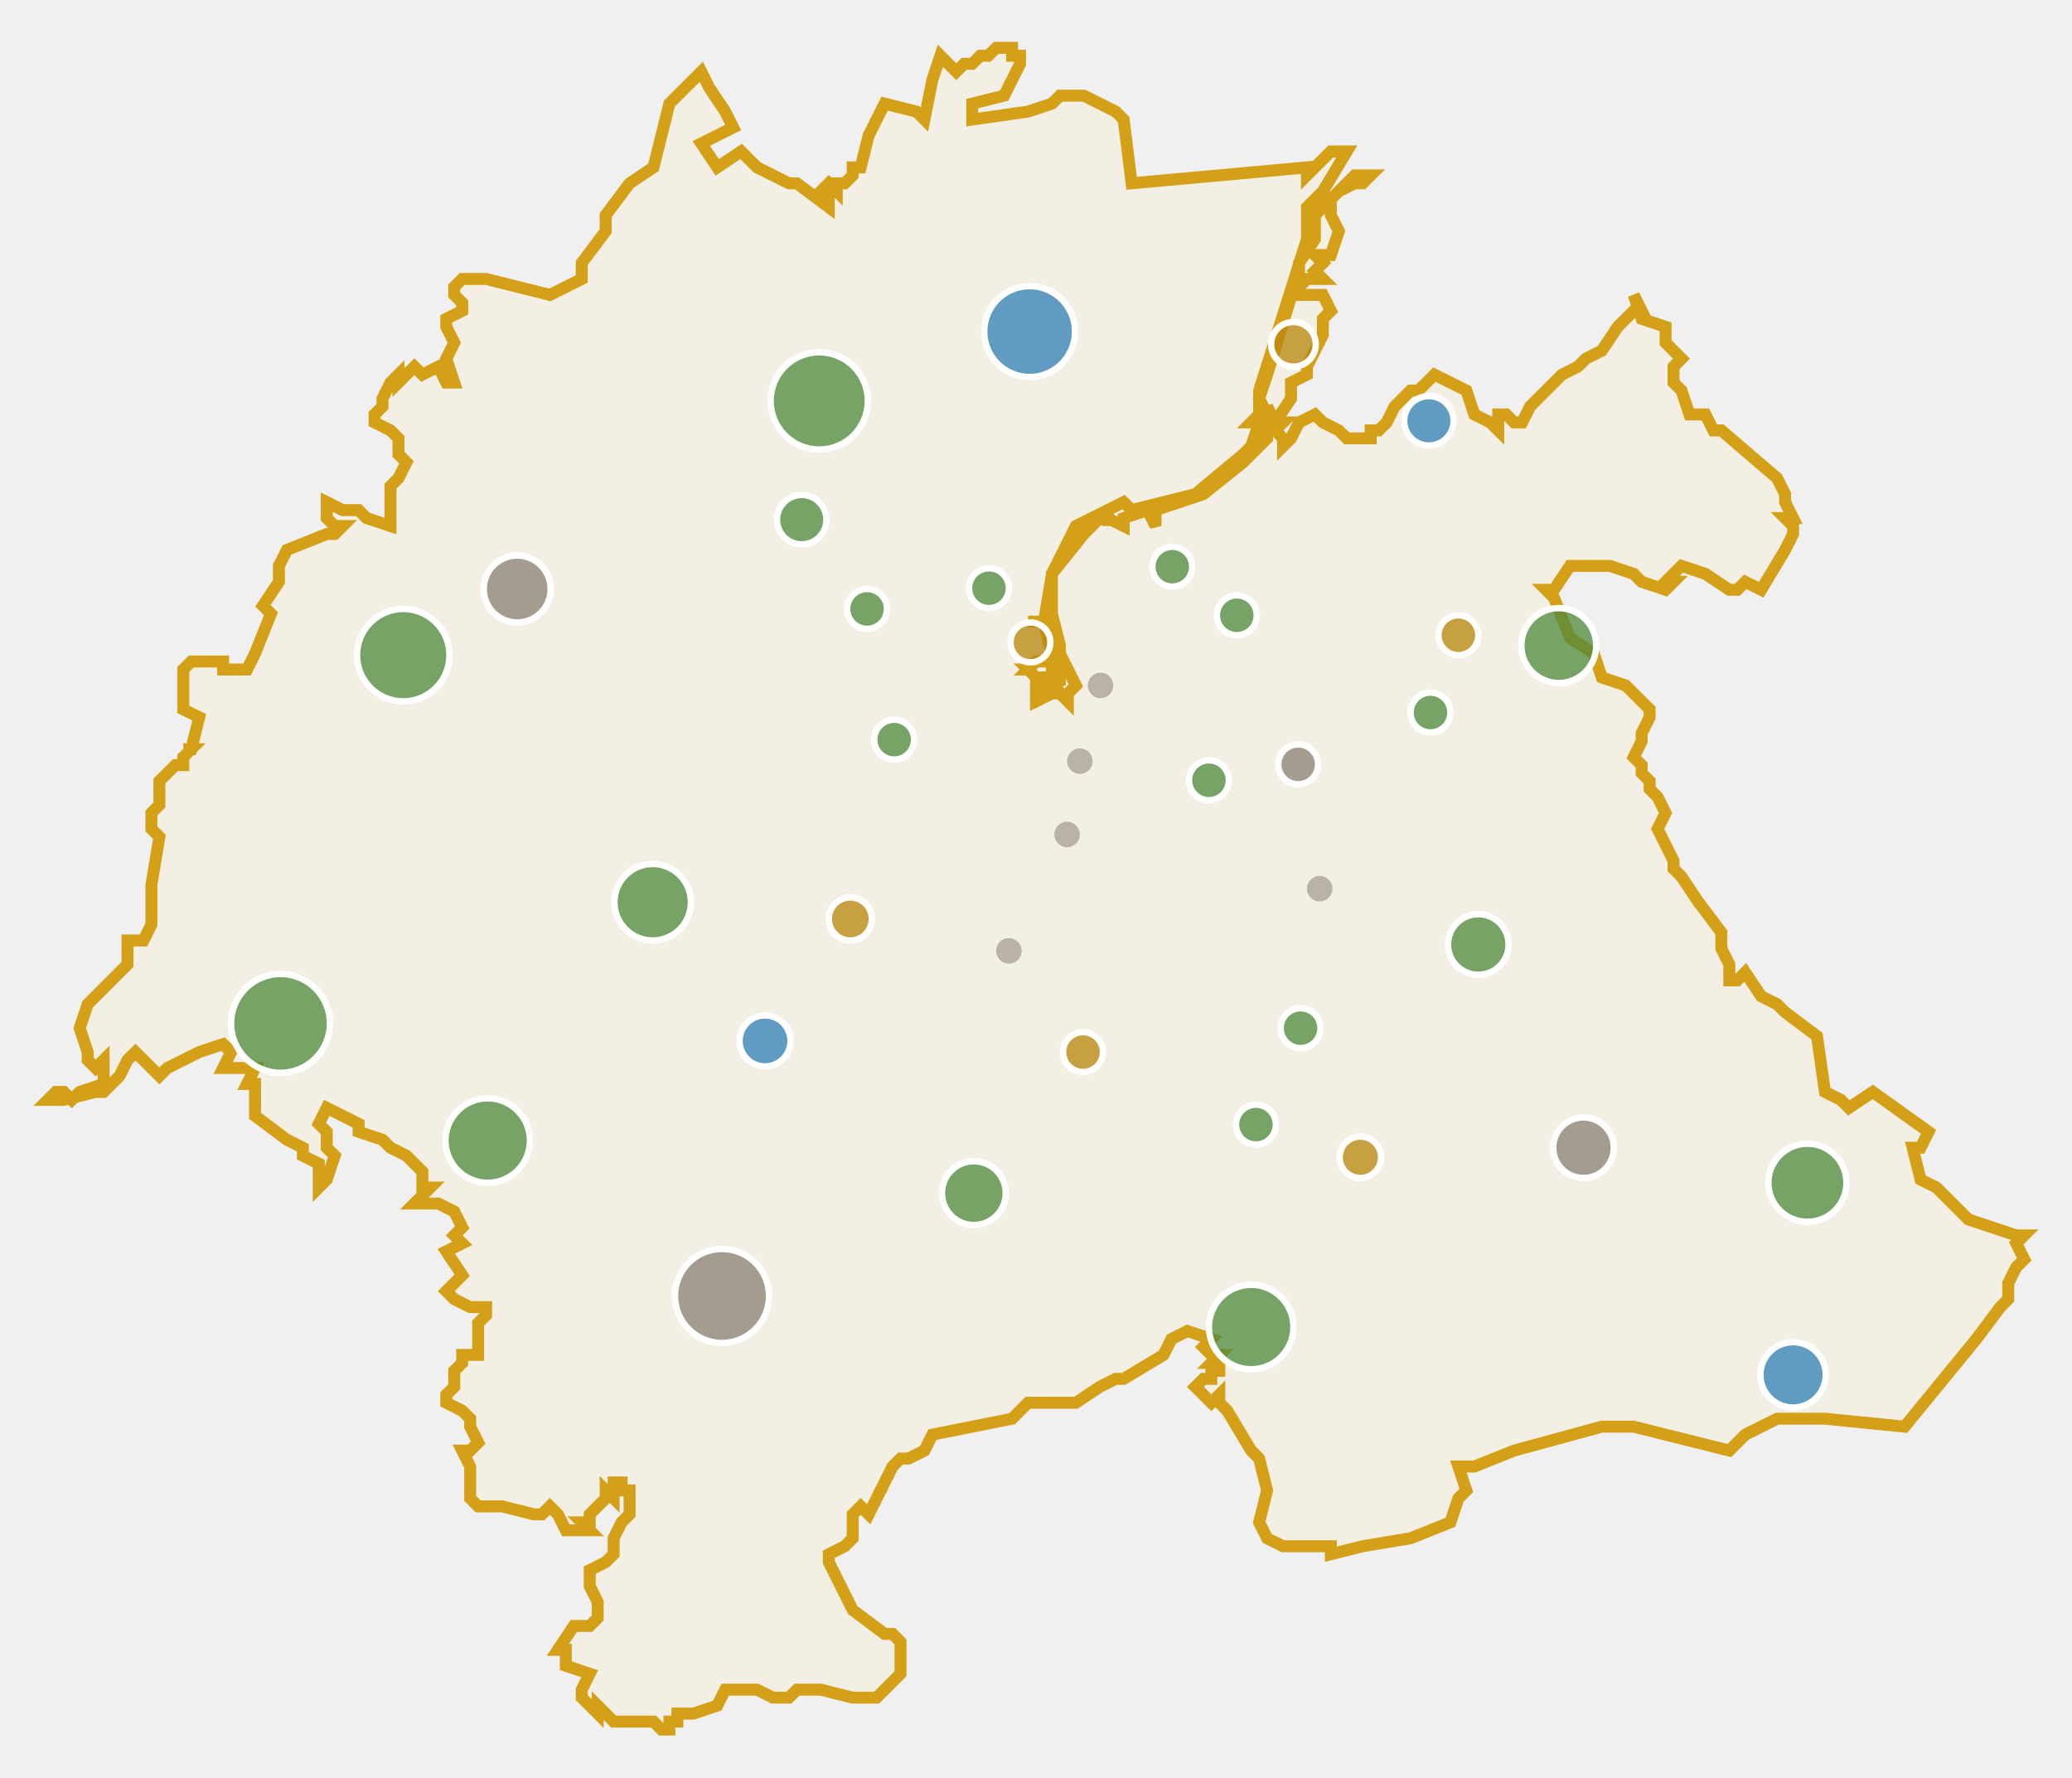
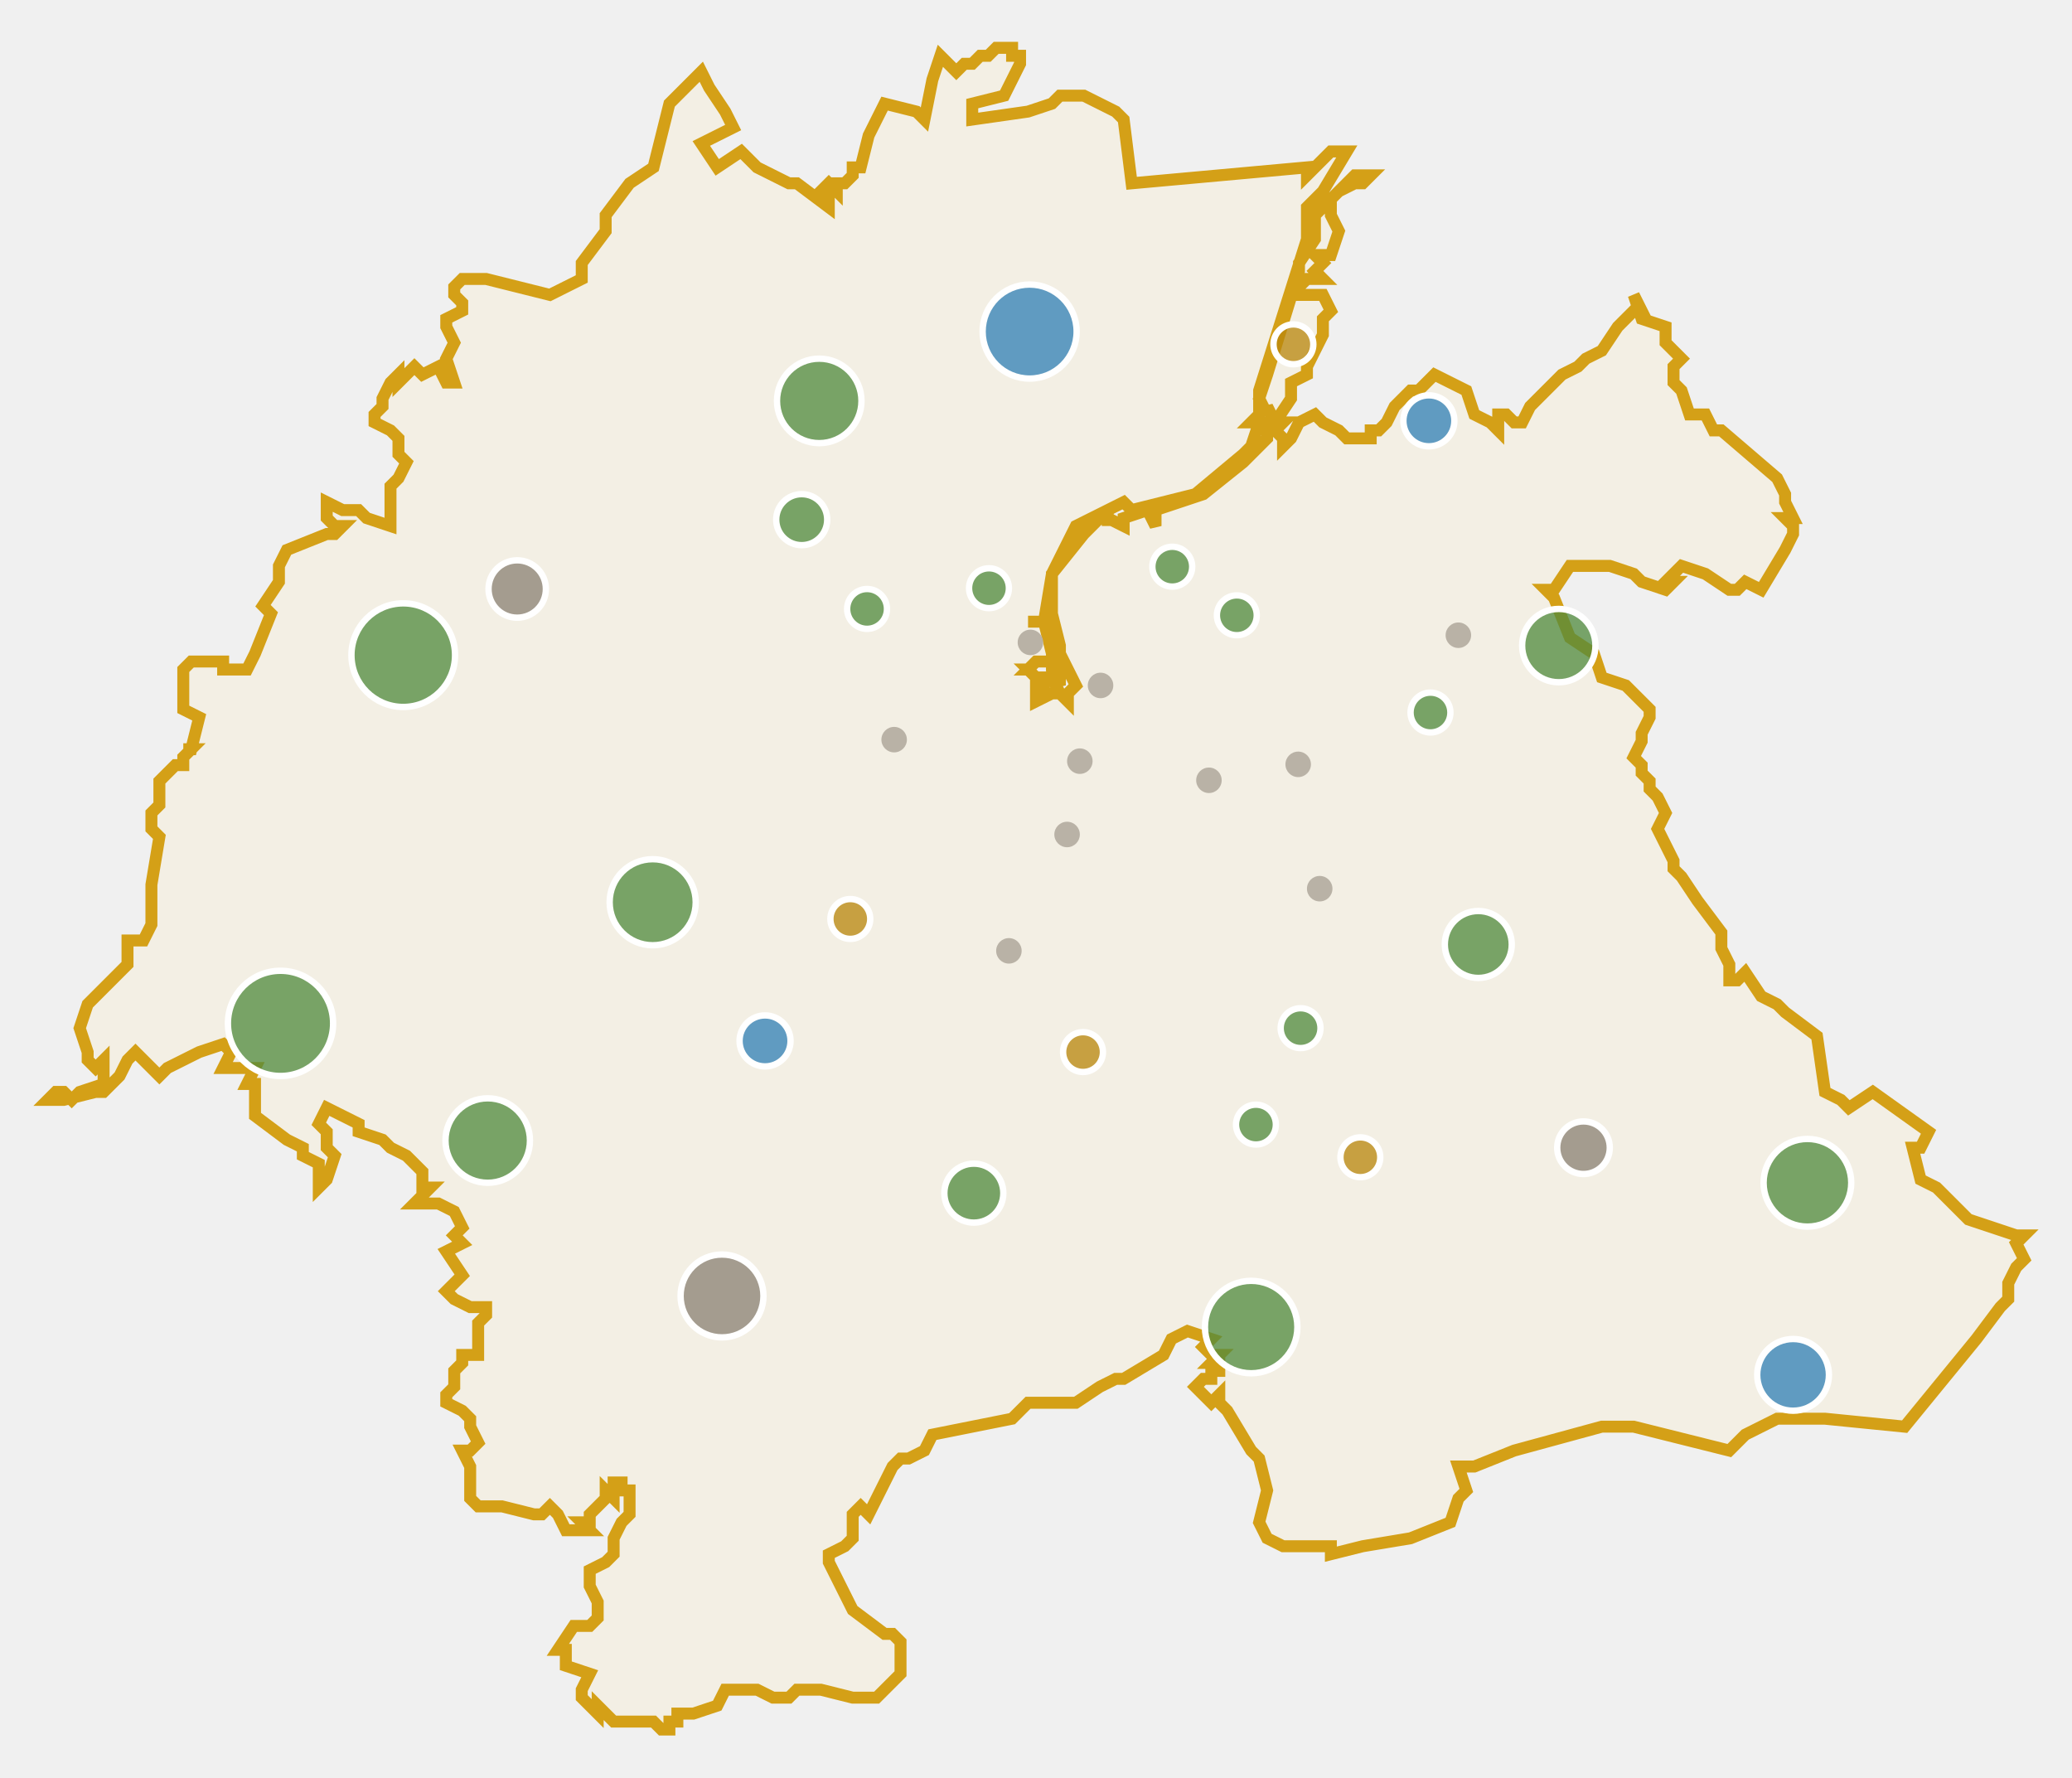
<svg xmlns="http://www.w3.org/2000/svg" viewBox="0 0 260 223" width="260" height="223">
  <path d="M54,149L52,151L55,151L57,152L58,154L57,155L58,156L56,157L58,160L56,162L57,163L59,164L61,164L61,165L60,166L60,170L59,170L58,170L58,171L57,172L57,174L56,175L56,176L58,177L59,178L59,179L60,181L59,182L58,182L59,184L59,188L60,189L61,189L63,189L67,190L68,190L69,189L70,190L71,192L73,192L74,192L73,191L74,191L74,190L75,189L76,188L76,187L77,188L77,187L77,186L78,186L78,187L79,187L79,190L78,191L77,193L77,195L76,196L74,197L74,199L75,201L75,203L74,204L72,204L70,207L71,207L71,209L74,210L73,212L73,213L75,215L75,214L77,216L79,216L82,216L83,217L84,217L84,216L85,216L85,215L86,215L87,215L90,214L91,212L92,212L95,212L97,213L99,213L100,212L103,212L107,213L110,213L112,211L113,210L113,208L113,207L113,206L112,205L111,205L107,202L105,198L104,196L104,195L106,194L107,193L107,192L107,190L108,189L109,190L112,184L113,183L114,183L116,182L117,180L122,179L127,178L129,176L131,176L133,176L135,176L138,174L140,173L141,173L146,170L147,168L149,167L152,168L151,169L152,170L153,170L152,171L153,171L153,172L152,172L152,173L152,172L152,173L151,173L150,174L152,176L153,175L153,176L154,177L157,182L158,183L159,187L158,191L159,193L161,194L164,194L165,194L167,194L167,195L171,194L177,193L182,191L183,188L184,187L183,184L185,184L190,182L201,179L204,179L205,179L209,180L217,182L219,180L223,178L229,178L239,179L248,168L251,164L252,163L252,161L253,159L254,158L253,156L254,155L253,155L247,153L245,151L243,149L241,148L240,144L241,144L242,142L235,137L232,139L231,138L229,137L228,130L224,127L223,126L221,125L219,122L218,123L217,123L217,122L217,121L216,119L216,117L213,113L211,110L210,109L210,108L208,104L209,102L208,100L207,99L207,98L206,97L206,96L205,95L206,93L206,92L207,90L207,89L206,88L205,87L204,86L201,85L200,82L197,80L195,75L194,74L195,74L197,71L202,71L205,72L206,73L209,74L210,73L209,73L211,71L214,72L217,74L218,74L219,73L221,74L224,69L225,67L225,66L224,65L225,65L224,63L224,62L223,60L216,54L215,54L214,52L213,52L212,52L211,49L210,48L210,47L210,46L211,45L210,44L209,43L209,41L206,40L205,37L206,39L205,39L204,40L203,41L201,44L199,45L198,46L196,47L192,51L191,53L190,53L189,52L188,52L188,54L187,53L185,52L184,49L182,48L180,47L179,48L178,49L177,49L176,50L175,51L174,53L173,54L172,54L172,55L170,55L169,55L168,54L166,53L165,52L163,53L162,55L161,56L161,55L160,54L161,53L160,53L162,50L162,48L164,47L164,46L166,42L166,40L167,39L166,37L163,37L163,36L164,35L166,35L165,34L166,33L165,32L166,32L167,32L168,29L167,27L167,25L168,24L170,23L171,23L172,22L171,22L170,22L168,24L165,27L165,30L163,33L163,34L159,47L158,50L159,52L159,51L160,53L159,53L159,54L159,55L156,58L151,62L145,64L145,65L145,66L144,64L141,65L141,66L139,65L139,66L139,65L138,65L136,67L132,72L132,77L133,81L133,82L134,84L135,86L134,87L134,88L134,87L134,88L133,87L132,87L130,88L130,85L129,84L130,84L129,84L130,83L132,83L132,82L131,78L129,78L131,78L132,72L135,66L137,65L139,64L141,63L142,64L150,62L156,57L157,56L158,53L157,53L158,52L158,53L158,49L164,30L164,27L164,26L166,24L169,19L168,19L167,19L164,22L164,21L142,23L141,15L140,14L136,12L133,12L132,13L129,14L122,15L122,13L126,12L128,8L128,7L127,7L127,6L126,6L125,6L124,7L123,7L122,8L121,8L120,9L118,7L117,10L116,15L115,14L111,13L110,15L109,17L108,21L107,21L107,22L106,23L105,23L105,24L104,23L103,24L104,25L104,26L100,23L99,23L95,21L93,19L90,21L88,18L92,16L91,14L89,11L88,9L86,11L84,13L82,21L79,23L76,27L76,29L73,33L73,35L71,36L69,37L65,36L61,35L58,35L57,36L57,37L58,38L58,39L56,40L56,41L57,43L56,45L57,48L56,48L55,46L53,47L52,46L50,48L50,47L49,48L48,50L48,51L47,52L47,53L49,54L50,55L50,57L51,58L50,60L49,61L49,65L49,66L46,65L45,64L43,64L41,63L41,65L42,66L43,66L42,67L41,67L36,69L35,71L35,73L33,76L34,77L32,82L31,84L30,84L29,84L28,84L28,83L27,83L26,83L25,83L24,83L23,84L23,86L23,89L25,90L24,94L23,94L24,94L23,95L23,96L22,96L21,97L20,98L20,101L19,102L19,103L19,104L20,105L19,111L19,113L19,114L19,115L19,116L18,118L16,118L16,121L14,123L13,124L11,126L10,129L11,132L11,133L12,134L13,133L13,134L13,136L10,137L9,138L8,137L7,137L6,138L8,138L12,137L13,137L14,136L15,135L16,133L17,132L19,134L20,135L21,134L23,133L25,132L28,131L29,132L28,134L32,134L31,136L32,136L32,137L32,140L36,143L38,144L38,145L40,146L40,149L41,148L42,145L41,144L41,142L40,141L41,139L45,141L45,142L48,143L49,144L51,145L52,146L53,147L53,149L54,149ZM133,87L132,85L131,85L131,87L133,87ZM133,85L133,83L132,83L132,84L133,86L133,85Z" fill="#f3efe4" stroke="#d4a017" stroke-width="1.5" fill-rule="evenodd" />
  <circle cx="135.5" cy="95.5" r="1.6" fill="#b9b2a6" />
  <circle cx="133.9" cy="104.7" r="1.6" fill="#b9b2a6" />
-   <circle cx="112.2" cy="92.8" r="2.5" fill="#4f8a3c" fill-opacity="0.75" stroke="#fff" stroke-width="0.8" />
-   <circle cx="151.7" cy="97.9" r="2.5" fill="#4f8a3c" fill-opacity="0.75" stroke="#fff" stroke-width="0.8" />
-   <circle cx="129.3" cy="80.6" r="2.5" fill="#b8860b" fill-opacity="0.75" stroke="#fff" stroke-width="0.8" />
+   <circle cx="112.2" cy="92.8" r="1.6" fill="#b9b2a6" />
+   <circle cx="151.7" cy="97.9" r="1.6" fill="#b9b2a6" />
+   <circle cx="129.3" cy="80.6" r="1.6" fill="#b9b2a6" />
  <circle cx="138.1" cy="86" r="1.6" fill="#b9b2a6" />
  <circle cx="124.1" cy="73.8" r="2.5" fill="#4f8a3c" fill-opacity="0.75" stroke="#fff" stroke-width="0.8" />
  <circle cx="108.8" cy="76.4" r="2.5" fill="#4f8a3c" fill-opacity="0.75" stroke="#fff" stroke-width="0.8" />
-   <circle cx="100.6" cy="65.2" r="3.1" fill="#4f8a3c" fill-opacity="0.75" stroke="#fff" stroke-width="0.8" />
-   <circle cx="102.8" cy="50.3" r="6.1" fill="#4f8a3c" fill-opacity="0.75" stroke="#fff" stroke-width="0.8" />
-   <circle cx="129.2" cy="41.6" r="5.7" fill="#2f7fb5" fill-opacity="0.75" stroke="#fff" stroke-width="0.8" />
-   <circle cx="162.3" cy="43.2" r="2.8" fill="#b8860b" fill-opacity="0.75" stroke="#fff" stroke-width="0.8" />
+   <circle cx="100.6" cy="65.2" r="3.2" fill="#4f8a3c" fill-opacity="0.75" stroke="#fff" stroke-width="0.8" />
+   <circle cx="102.8" cy="50.3" r="5.3" fill="#4f8a3c" fill-opacity="0.75" stroke="#fff" stroke-width="0.8" />
+   <circle cx="129.2" cy="41.6" r="5.9" fill="#2f7fb5" fill-opacity="0.75" stroke="#fff" stroke-width="0.8" />
+   <circle cx="162.3" cy="43.2" r="2.5" fill="#b8860b" fill-opacity="0.75" stroke="#fff" stroke-width="0.8" />
  <circle cx="147.1" cy="71.1" r="2.5" fill="#4f8a3c" fill-opacity="0.75" stroke="#fff" stroke-width="0.8" />
  <circle cx="155.2" cy="77.2" r="2.5" fill="#4f8a3c" fill-opacity="0.75" stroke="#fff" stroke-width="0.8" />
-   <circle cx="179.3" cy="52.8" r="3.1" fill="#2f7fb5" fill-opacity="0.75" stroke="#fff" stroke-width="0.8" />
-   <circle cx="183" cy="79.7" r="2.5" fill="#b8860b" fill-opacity="0.75" stroke="#fff" stroke-width="0.8" />
+   <circle cx="179.3" cy="52.8" r="3.2" fill="#2f7fb5" fill-opacity="0.75" stroke="#fff" stroke-width="0.8" />
+   <circle cx="183" cy="79.7" r="1.6" fill="#b9b2a6" />
  <circle cx="179.5" cy="89.4" r="2.5" fill="#4f8a3c" fill-opacity="0.75" stroke="#fff" stroke-width="0.8" />
-   <circle cx="195.6" cy="81" r="4.7" fill="#4f8a3c" fill-opacity="0.75" stroke="#fff" stroke-width="0.8" />
-   <circle cx="162.9" cy="95.9" r="2.5" fill="#8a8073" fill-opacity="0.75" stroke="#fff" stroke-width="0.8" />
+   <circle cx="195.6" cy="81" r="4.6" fill="#4f8a3c" fill-opacity="0.75" stroke="#fff" stroke-width="0.8" />
+   <circle cx="162.9" cy="95.9" r="1.6" fill="#b9b2a6" />
  <circle cx="165.6" cy="111.5" r="1.6" fill="#b9b2a6" />
-   <circle cx="170.7" cy="145.2" r="2.6" fill="#b8860b" fill-opacity="0.75" stroke="#fff" stroke-width="0.8" />
+   <circle cx="170.7" cy="145.2" r="2.5" fill="#b8860b" fill-opacity="0.75" stroke="#fff" stroke-width="0.8" />
  <circle cx="163.2" cy="129" r="2.5" fill="#4f8a3c" fill-opacity="0.75" stroke="#fff" stroke-width="0.8" />
-   <circle cx="185.5" cy="118.5" r="3.8" fill="#4f8a3c" fill-opacity="0.75" stroke="#fff" stroke-width="0.8" />
-   <circle cx="198.7" cy="144" r="3.8" fill="#8a8073" fill-opacity="0.75" stroke="#fff" stroke-width="0.8" />
-   <circle cx="226.8" cy="148.4" r="4.9" fill="#4f8a3c" fill-opacity="0.75" stroke="#fff" stroke-width="0.8" />
-   <circle cx="225" cy="172.5" r="4.1" fill="#2f7fb5" fill-opacity="0.75" stroke="#fff" stroke-width="0.8" />
-   <circle cx="157" cy="166.5" r="5.3" fill="#4f8a3c" fill-opacity="0.75" stroke="#fff" stroke-width="0.8" />
+   <circle cx="185.5" cy="118.5" r="4.2" fill="#4f8a3c" fill-opacity="0.75" stroke="#fff" stroke-width="0.8" />
+   <circle cx="198.7" cy="144" r="3.3" fill="#8a8073" fill-opacity="0.75" stroke="#fff" stroke-width="0.8" />
+   <circle cx="226.8" cy="148.4" r="5.5" fill="#4f8a3c" fill-opacity="0.75" stroke="#fff" stroke-width="0.8" />
+   <circle cx="225" cy="172.5" r="4.5" fill="#2f7fb5" fill-opacity="0.75" stroke="#fff" stroke-width="0.8" />
+   <circle cx="157" cy="166.5" r="5.8" fill="#4f8a3c" fill-opacity="0.75" stroke="#fff" stroke-width="0.8" />
  <circle cx="135.9" cy="132" r="2.5" fill="#b8860b" fill-opacity="0.75" stroke="#fff" stroke-width="0.8" />
  <circle cx="157.6" cy="141.1" r="2.5" fill="#4f8a3c" fill-opacity="0.75" stroke="#fff" stroke-width="0.8" />
-   <circle cx="122.2" cy="149.7" r="4.0" fill="#4f8a3c" fill-opacity="0.75" stroke="#fff" stroke-width="0.8" />
-   <circle cx="90.6" cy="162.6" r="5.9" fill="#8a8073" fill-opacity="0.75" stroke="#fff" stroke-width="0.8" />
+   <circle cx="122.2" cy="149.7" r="3.7" fill="#4f8a3c" fill-opacity="0.75" stroke="#fff" stroke-width="0.8" />
+   <circle cx="90.6" cy="162.6" r="5.2" fill="#8a8073" fill-opacity="0.75" stroke="#fff" stroke-width="0.8" />
  <circle cx="126.6" cy="119.3" r="1.6" fill="#b9b2a6" />
  <circle cx="96" cy="130.6" r="3.2" fill="#2f7fb5" fill-opacity="0.75" stroke="#fff" stroke-width="0.8" />
-   <circle cx="106.7" cy="115.3" r="2.7" fill="#b8860b" fill-opacity="0.75" stroke="#fff" stroke-width="0.8" />
-   <circle cx="81.9" cy="113.2" r="4.8" fill="#4f8a3c" fill-opacity="0.75" stroke="#fff" stroke-width="0.8" />
-   <circle cx="35.2" cy="128.4" r="6.2" fill="#4f8a3c" fill-opacity="0.75" stroke="#fff" stroke-width="0.8" />
+   <circle cx="106.7" cy="115.3" r="2.5" fill="#b8860b" fill-opacity="0.75" stroke="#fff" stroke-width="0.8" />
+   <circle cx="81.9" cy="113.2" r="5.4" fill="#4f8a3c" fill-opacity="0.75" stroke="#fff" stroke-width="0.8" />
+   <circle cx="35.2" cy="128.4" r="6.6" fill="#4f8a3c" fill-opacity="0.75" stroke="#fff" stroke-width="0.8" />
  <circle cx="61.2" cy="143.1" r="5.3" fill="#4f8a3c" fill-opacity="0.75" stroke="#fff" stroke-width="0.8" />
-   <circle cx="50.6" cy="82.2" r="5.8" fill="#4f8a3c" fill-opacity="0.75" stroke="#fff" stroke-width="0.8" />
-   <circle cx="64.9" cy="73.9" r="4.2" fill="#8a8073" fill-opacity="0.75" stroke="#fff" stroke-width="0.8" />
+   <circle cx="50.6" cy="82.2" r="6.5" fill="#4f8a3c" fill-opacity="0.75" stroke="#fff" stroke-width="0.8" />
+   <circle cx="64.9" cy="73.9" r="3.6" fill="#8a8073" fill-opacity="0.75" stroke="#fff" stroke-width="0.8" />
</svg>
